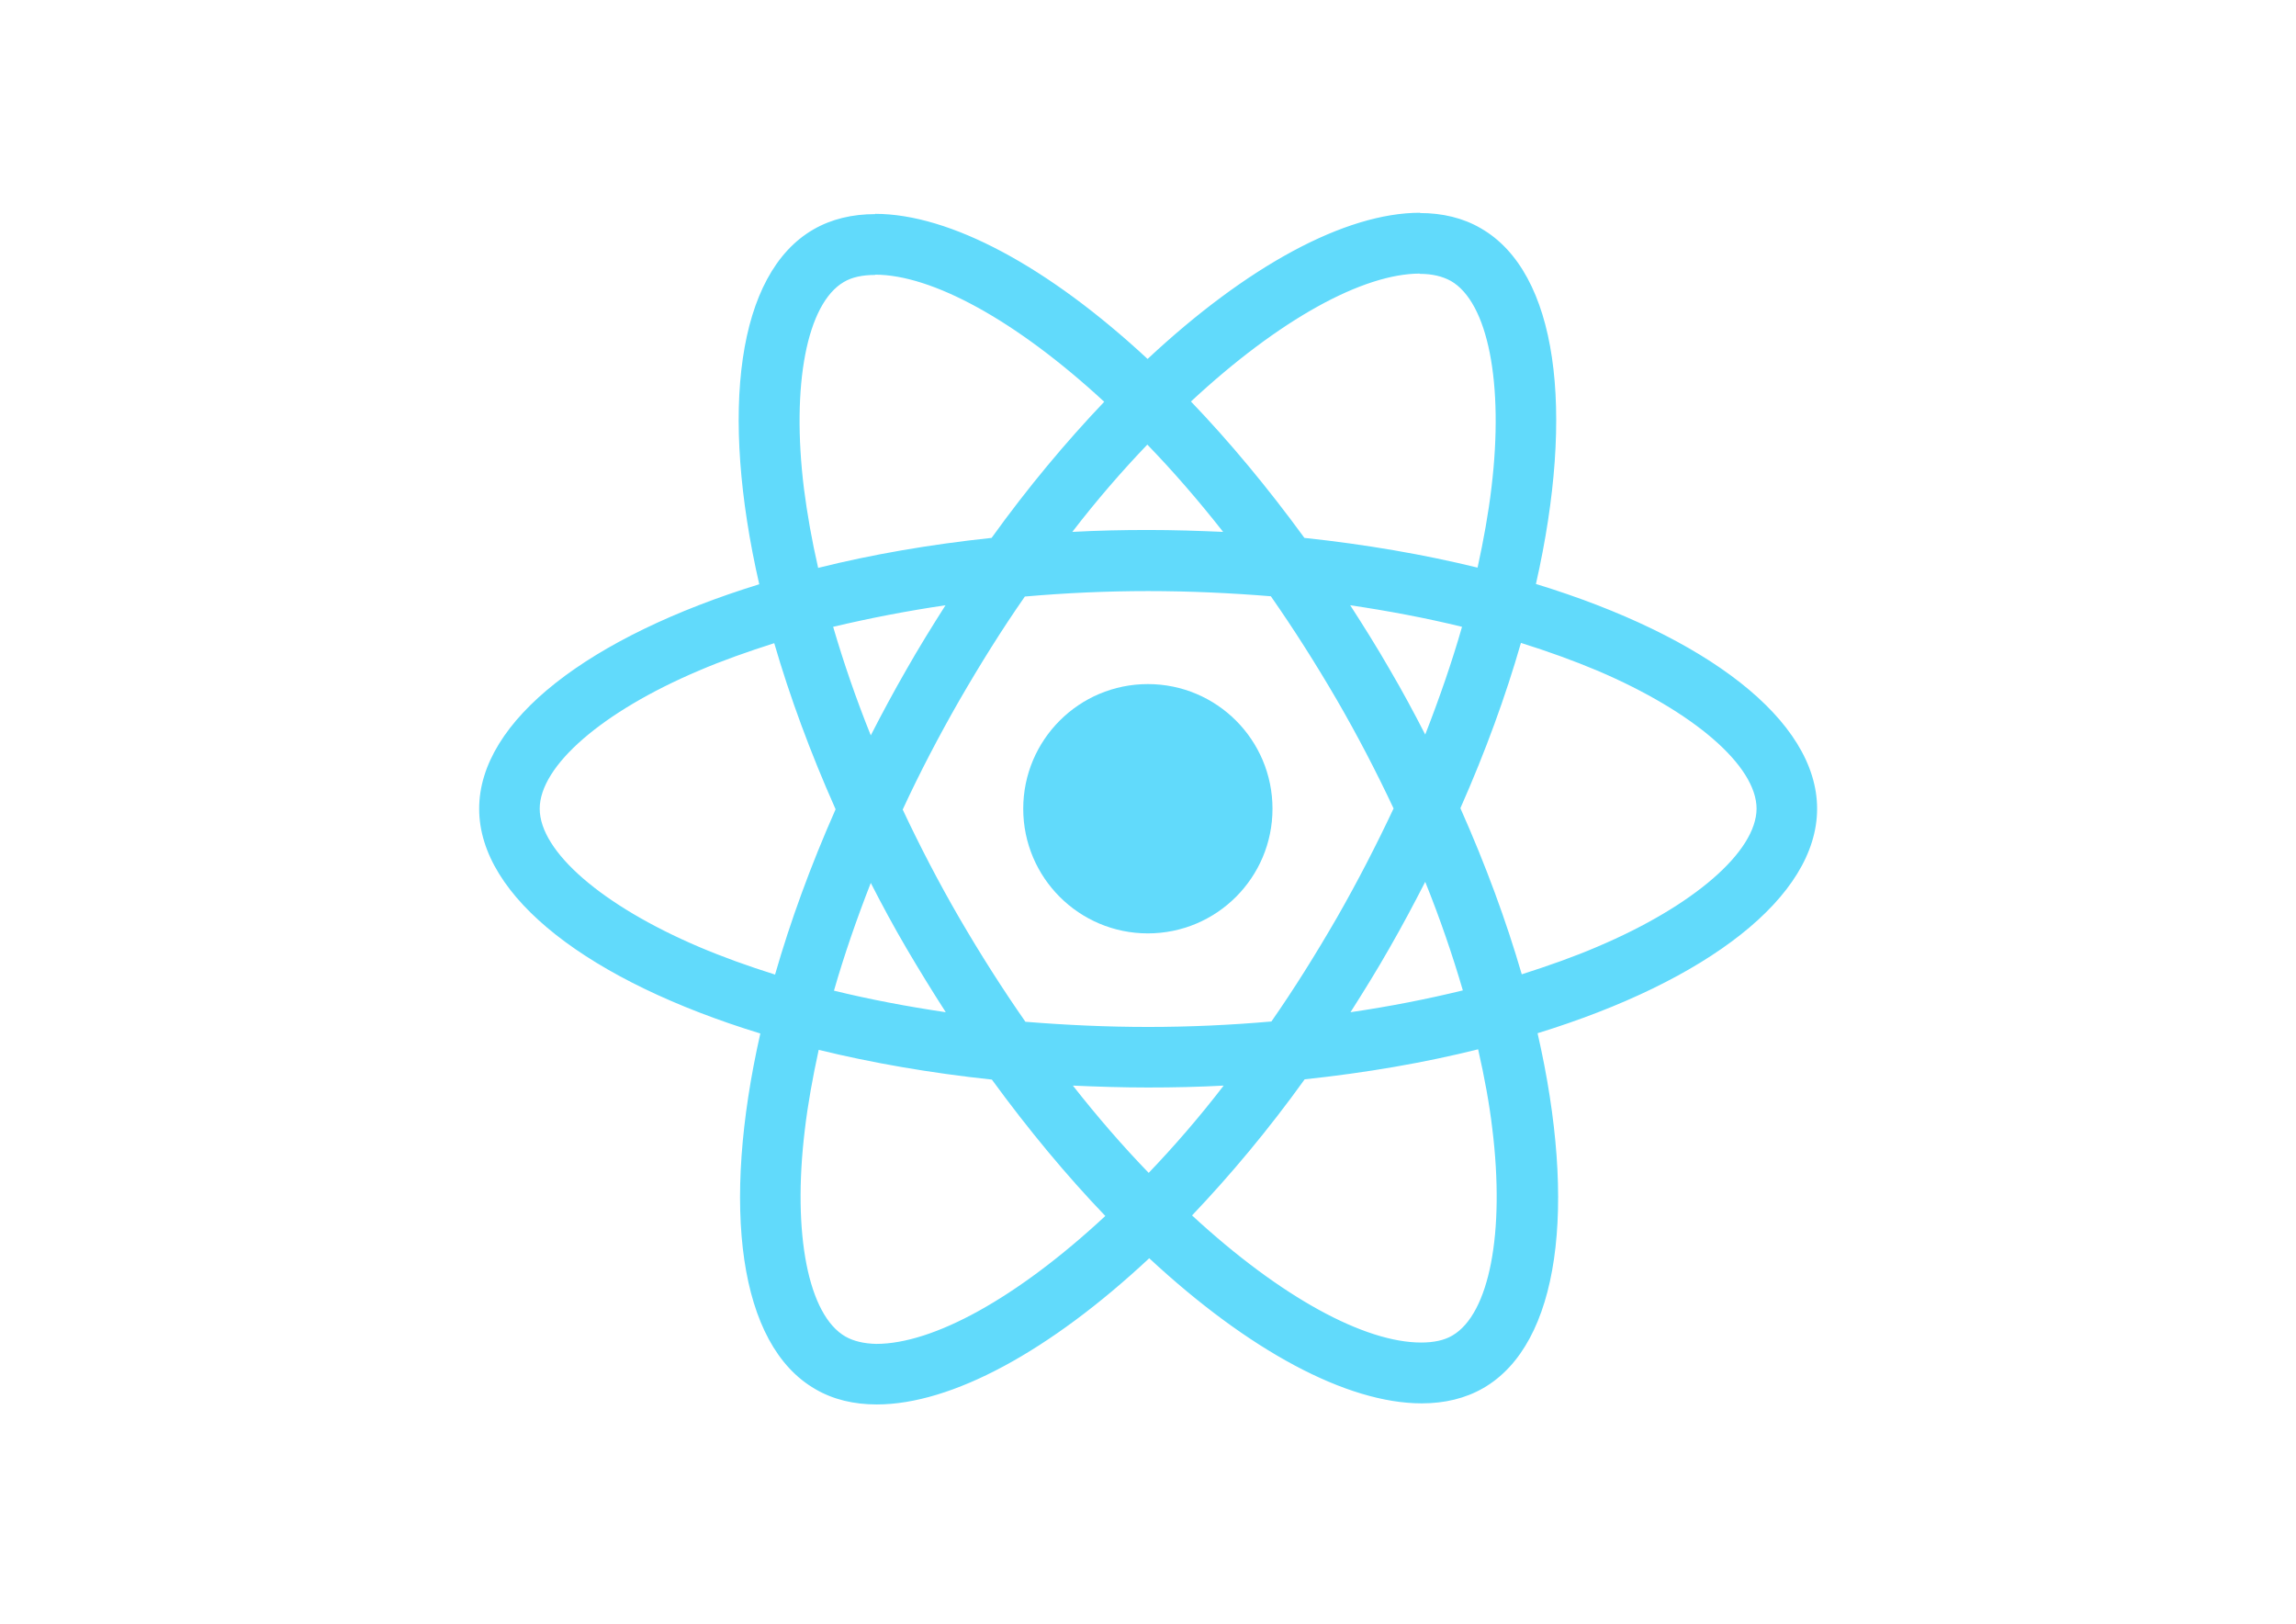
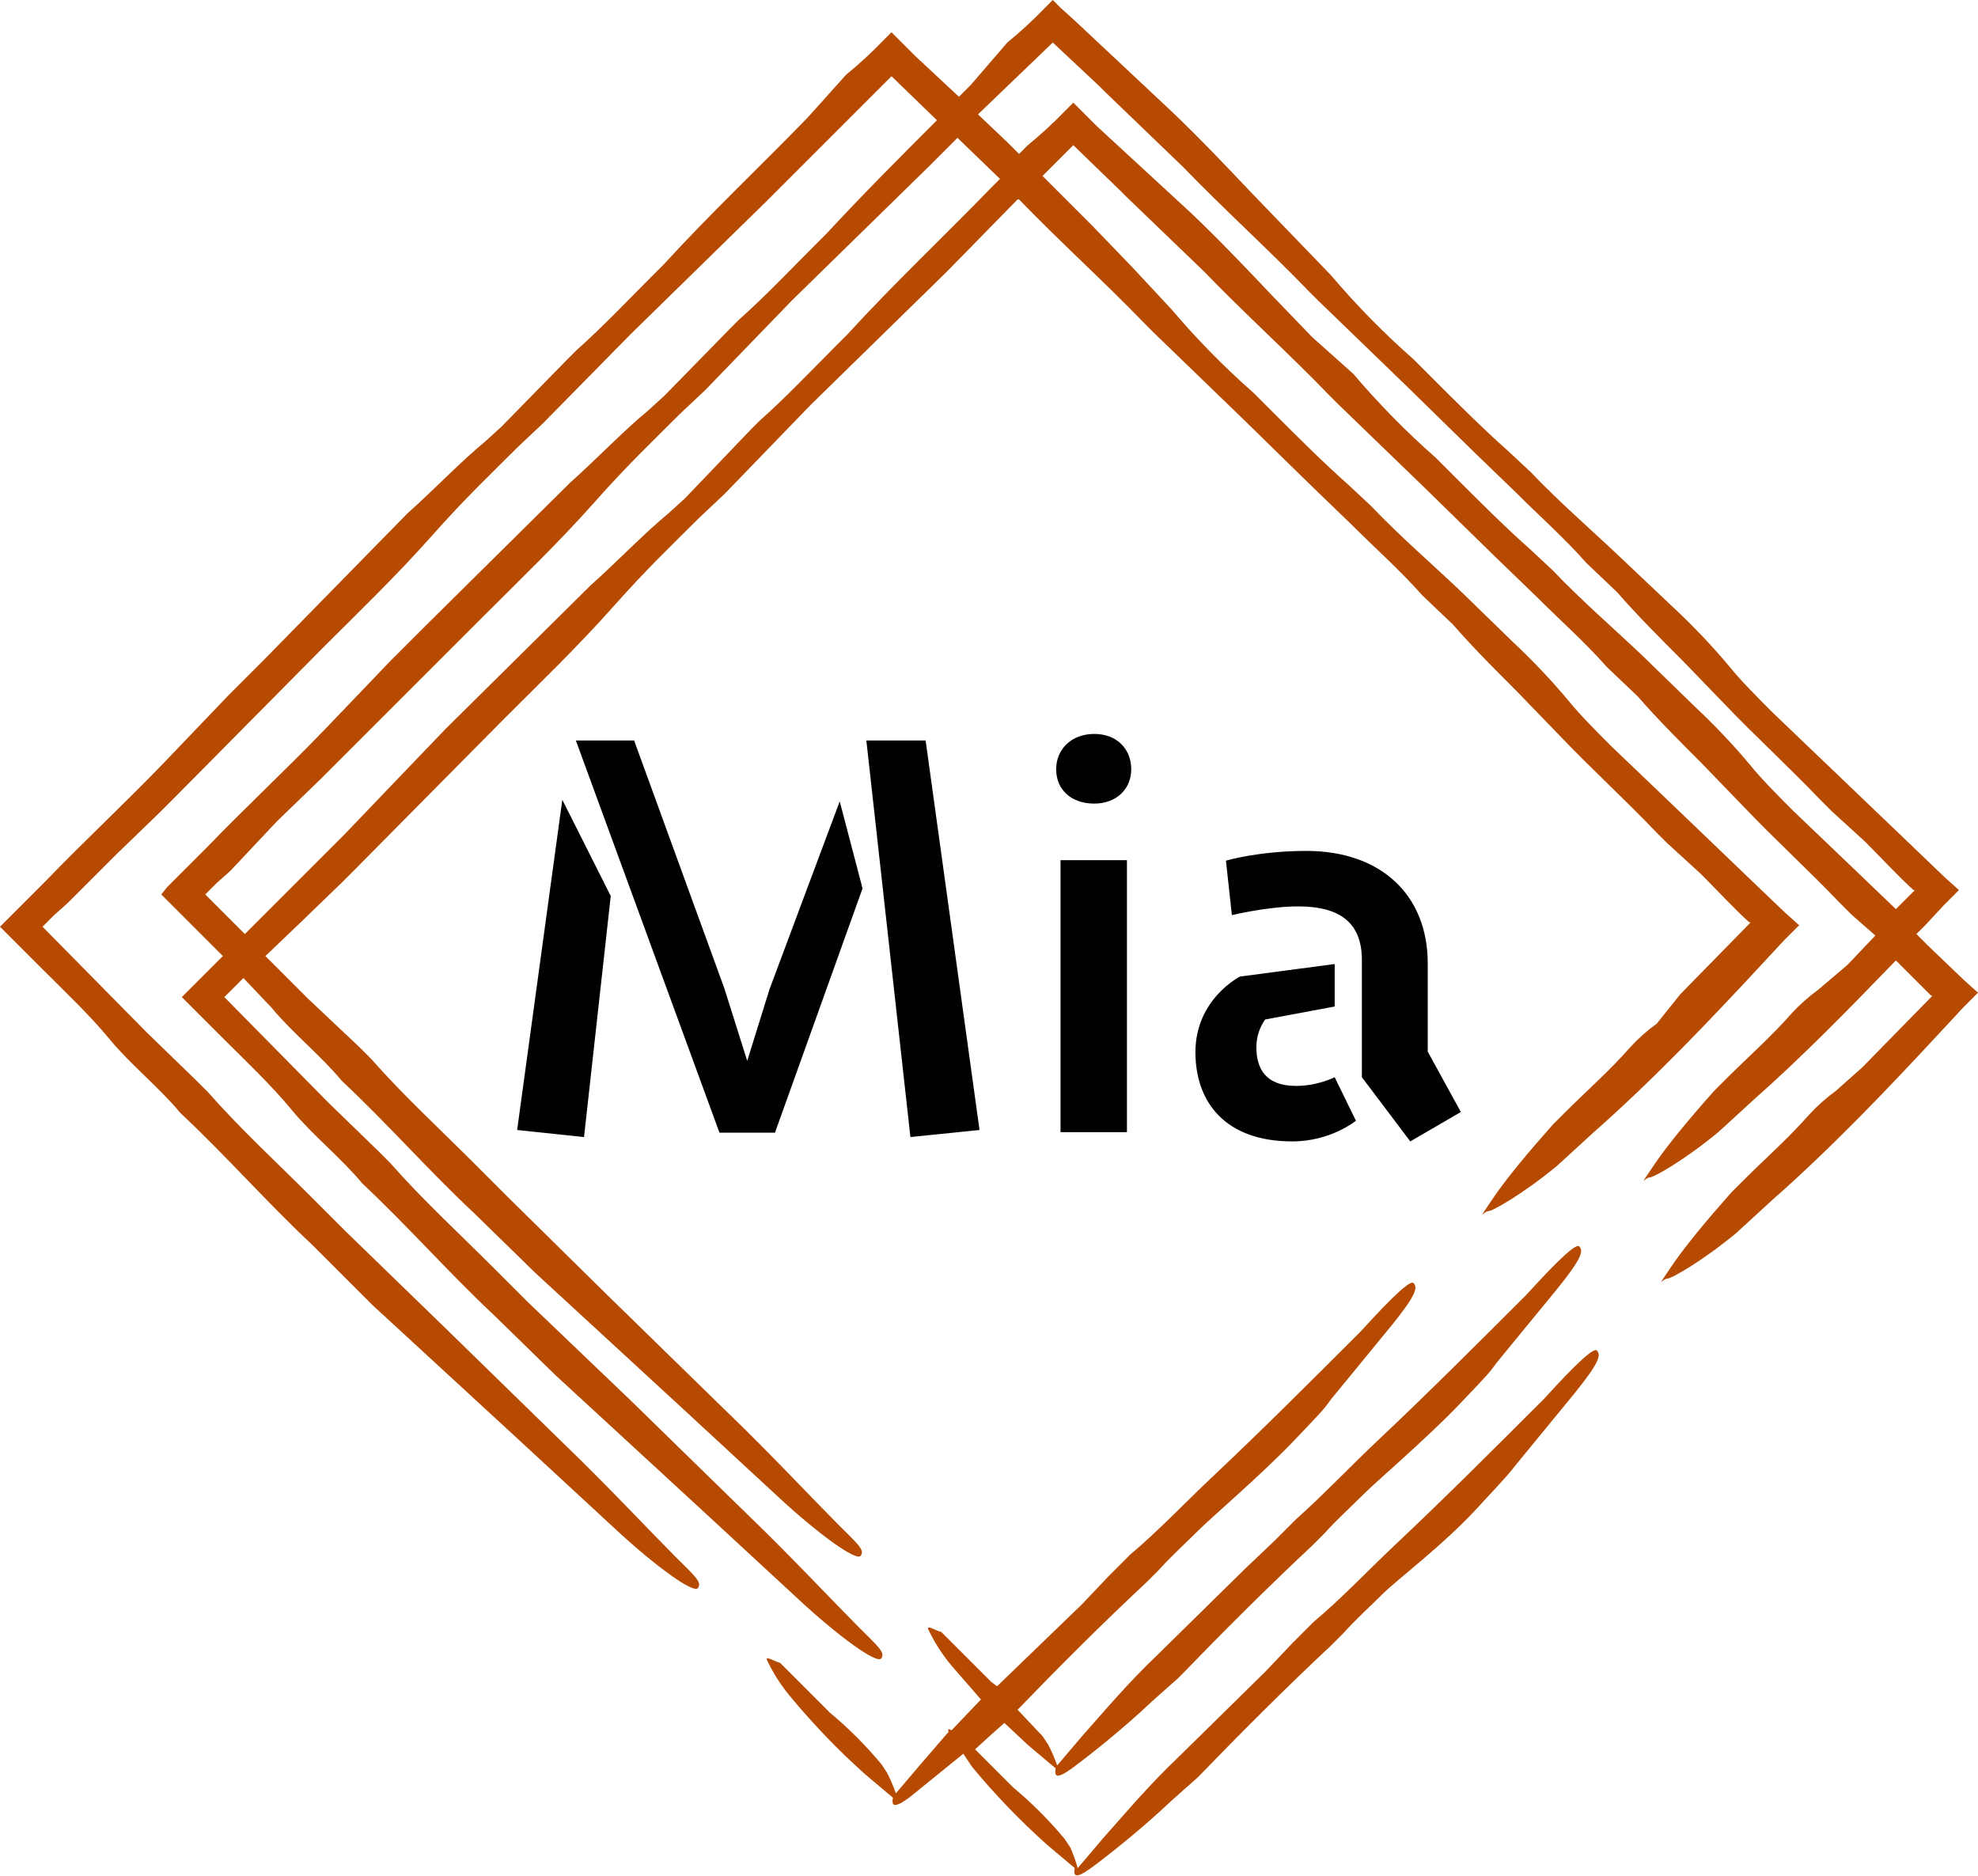
- <svg xmlns="http://www.w3.org/2000/svg" viewBox="0 0 841.9 595.3">
-   <g fill="#61DAFB">
-     <path d="M666.3 296.5c0-32.5-40.7-63.3-103.1-82.4 14.4-63.6 8-114.2-20.2-130.4-6.5-3.8-14.1-5.6-22.4-5.6v22.3c4.6 0 8.3.9 11.4 2.6 13.6 7.8 19.5 37.5 14.9 75.7-1.1 9.4-2.9 19.3-5.1 29.4-19.6-4.8-41-8.5-63.5-10.9-13.5-18.5-27.5-35.3-41.6-50 32.6-30.3 63.2-46.9 84-46.9V78c-27.5 0-63.5 19.6-99.9 53.6-36.4-33.8-72.4-53.2-99.9-53.2v22.3c20.7 0 51.4 16.5 84 46.6-14 14.7-28 31.4-41.3 49.9-22.6 2.4-44 6.1-63.6 11-2.3-10-4-19.7-5.2-29-4.7-38.2 1.1-67.9 14.6-75.8 3-1.8 6.9-2.6 11.5-2.6V78.5c-8.4 0-16 1.8-22.6 5.6-28.1 16.2-34.4 66.7-19.9 130.1-62.2 19.2-102.7 49.9-102.7 82.3 0 32.5 40.7 63.3 103.1 82.4-14.4 63.6-8 114.2 20.2 130.4 6.5 3.8 14.1 5.6 22.5 5.6 27.5 0 63.5-19.6 99.9-53.6 36.4 33.8 72.4 53.2 99.9 53.2 8.4 0 16-1.8 22.6-5.6 28.1-16.2 34.4-66.7 19.9-130.1 62-19.1 102.5-49.9 102.5-82.3zm-130.2-66.7c-3.7 12.9-8.3 26.2-13.5 39.5-4.1-8-8.4-16-13.1-24-4.6-8-9.5-15.8-14.4-23.4 14.2 2.1 27.9 4.7 41 7.9zm-45.8 106.5c-7.8 13.5-15.8 26.3-24.1 38.2-14.9 1.3-30 2-45.2 2-15.1 0-30.2-.7-45-1.9-8.3-11.9-16.4-24.6-24.2-38-7.6-13.1-14.5-26.4-20.8-39.8 6.2-13.4 13.2-26.8 20.7-39.9 7.8-13.5 15.8-26.3 24.1-38.2 14.9-1.3 30-2 45.2-2 15.1 0 30.2.7 45 1.9 8.3 11.9 16.4 24.6 24.2 38 7.6 13.1 14.5 26.4 20.8 39.8-6.3 13.4-13.2 26.8-20.7 39.9zm32.3-13c5.4 13.4 10 26.8 13.8 39.8-13.1 3.2-26.9 5.9-41.2 8 4.9-7.7 9.8-15.6 14.4-23.7 4.6-8 8.9-16.1 13-24.1zM421.2 430c-9.3-9.6-18.6-20.3-27.8-32 9 .4 18.2.7 27.5.7 9.4 0 18.7-.2 27.8-.7-9 11.7-18.3 22.4-27.5 32zm-74.4-58.9c-14.2-2.1-27.9-4.7-41-7.9 3.7-12.9 8.3-26.2 13.5-39.5 4.1 8 8.4 16 13.1 24 4.7 8 9.5 15.8 14.4 23.4zM420.7 163c9.3 9.6 18.6 20.3 27.8 32-9-.4-18.2-.7-27.5-.7-9.4 0-18.7.2-27.8.7 9-11.7 18.3-22.4 27.5-32zm-74 58.9c-4.9 7.7-9.8 15.6-14.4 23.7-4.6 8-8.9 16-13 24-5.4-13.4-10-26.8-13.8-39.8 13.1-3.1 26.9-5.8 41.2-7.9zm-90.5 125.2c-35.4-15.1-58.3-34.9-58.3-50.6 0-15.7 22.9-35.6 58.3-50.6 8.6-3.7 18-7 27.7-10.1 5.7 19.6 13.2 40 22.5 60.9-9.2 20.8-16.6 41.1-22.2 60.6-9.9-3.1-19.3-6.5-28-10.2zM310 490c-13.6-7.8-19.5-37.5-14.9-75.7 1.1-9.4 2.9-19.3 5.1-29.4 19.6 4.8 41 8.5 63.5 10.9 13.5 18.5 27.5 35.3 41.6 50-32.6 30.3-63.2 46.9-84 46.9-4.5-.1-8.3-1-11.3-2.7zm237.2-76.2c4.7 38.2-1.1 67.9-14.6 75.8-3 1.8-6.9 2.6-11.5 2.6-20.7 0-51.4-16.5-84-46.6 14-14.7 28-31.4 41.3-49.9 22.6-2.4 44-6.1 63.6-11 2.3 10.1 4.1 19.8 5.2 29.1zm38.5-66.7c-8.6 3.7-18 7-27.7 10.1-5.7-19.6-13.2-40-22.5-60.9 9.2-20.8 16.6-41.1 22.2-60.6 9.9 3.1 19.3 6.5 28.1 10.2 35.4 15.1 58.3 34.9 58.3 50.6-.1 15.7-23 35.6-58.4 50.6zM320.8 78.4z" />
-     <circle cx="420.9" cy="296.5" r="45.7" />
-     <path d="M520.5 78.1z" />
+ <svg xmlns="http://www.w3.org/2000/svg" version="1.1" height="236.604" width="249.565">
+   <defs id="SvgjsDefs6018" />
+   <g id="SvgjsG6019" rel="mainfill" name="main_text" transform="translate(60.78749,-97.1632)" fill="#000000">
+     <path d="M29.99 240.07L36.99 240.07L48.04 209.25L45.16 198.27L36.31 221.95L33.49 231.01L30.61 221.88L19.22 190.59L11.87 190.59ZM54.08 240.62L62.80 239.73L56.00 190.59L48.52 190.59ZM4.46 239.73L12.90 240.62L16.27 210.21L10.16 198.07ZM73.02 240L81.40 240L81.40 205.69L73.02 205.69ZM72.47 194.22C72.47 196.76 74.33 198.55 77.28 198.55C80.02 198.55 81.94 196.76 81.94 194.22C81.94 191.62 80.09 189.76 77.28 189.76C74.46 189.76 72.47 191.62 72.47 194.22ZM117.15 241.17L123.53 237.46L119.35 229.84L119.35 218.72C119.35 210.01 113.38 204.52 104.04 204.52C98.00 204.52 93.89 205.75 93.89 205.75L94.64 212.62C94.64 212.62 99.17 211.52 103.01 211.52C108.44 211.52 110.91 213.71 111.04 217.97L111.04 233.07ZM95.67 220.37C95.67 220.37 90.04 223.19 90.04 229.91C90.04 236.23 93.82 241.17 102.26 241.17C107.13 241.17 110.29 238.56 110.29 238.56L107.61 233.07C107.61 233.07 105.48 234.17 102.74 234.17C98.83 234.17 97.73 231.90 97.73 229.29C97.73 227.85 98.21 226.69 98.83 225.79L107.61 224.15L107.61 218.79Z" fill="#000000" style="fill: rgb(0, 0, 0);" />
+   </g>
+   <g id="SvgjsG6020" transform="translate(0,0) scale(1.85)" rel="mainfill" name="outline_container" fill="#B54A00">
+     <g fill="#B54A00">
+       <path d="M12.8 67.6l-.4.4.4.4 2.4 2.4c1.6 1.6 3.3 3.2 4.7 4.9s3.4 3.3 4.8 5c3.1 2.9 5.9 6.1 9 9l4.2 4.1 10.1 9.3 6.6 6.1c2.6 2.4 5.2 4.3 5.5 3.9s-.2-.8-1.6-2.2-4.8-5-7.3-7.4l-8.3-8.1-6.9-6.6-2.3-2.3c-2.4-2.4-4.9-4.7-7.1-7.2l-.8-.8-3.4-3.3-7.1-7.2.8-.8.5-.5 1.9 2c1.4 1.7 3.4 3.3 4.8 5 3.1 2.9 5.9 6.1 9 9l4.2 4.1 10.1 9.3 6.6 6.1c2.6 2.4 5.2 4.3 5.5 3.9s-.2-.8-1.6-2.2-4.8-5-7.3-7.4l-8.3-8.1-6.8-6.7-2.3-2.3c-2.4-2.4-4.9-4.7-7.1-7.2l-.8-.8-3.5-3.3-2.9-2.9 2.2-2.1 3-2.9 1-1L34.4 49c2.5-2.5 5-4.9 7.4-7.6s3.9-4.1 5.9-6.1l1.7-1.6 5.9-6.1 9.3-9.1 4.8-4.9h.1c2.8 2.9 5.8 5.6 8.6 8.5l.6.6 6 5.8 4.6 4.5 2.9 2.8c1.6 1.6 3.3 3.1 4.8 4.8l2.1 2c1.3 1.5 2.9 3.1 4.4 4.6l2.9 3c2.1 2.2 4.4 4.3 6.5 6.5l.8.8 2.3 2.1c1.1 1.1 2.3 2.4 3.3 3.3h.1l-4.8 4.9-1.6 2a12.2 12.2 0 0 0-1.8 1.6c-1.4 1.6-3 3-4.5 4.5l-.8.8c-1.6 1.8-3.2 3.7-4.2 5.2s-.5.7-.2.7 2.4-1.2 4.7-3.1l2.4-2.2c4.2-3.7 8-7.7 11.8-11.8l1.3-1.4 1-1-1-.9-2.3-2.2-4.9-4.7-4.6-4.4c-1-1-2.2-2.2-3-3.2a45.7 45.7 0 0 0-3.7-3.9l-3.6-3.5c-2-1.9-4.1-3.7-6.1-5.8L92 33.1c-1.8-1.6-3.5-3.3-5.3-5.1l-1.2-1.2a55.2 55.2 0 0 1-5.6-5.7l-2.7-2.9-2.7-2.8-3.4-3.4 2.1-2.1 3.2 3.1.4.4 5.3 5.1c2.8 2.9 5.8 5.6 8.6 8.5l.6.6 6 5.8 4.6 4.5 2.9 2.8c1.6 1.6 3.3 3.1 4.8 4.8l2.1 2c1.3 1.5 2.9 3.1 4.4 4.6l2.9 3c2.1 2.2 4.4 4.3 6.5 6.5l.8.8 1.6 1.4-1.9 2-2 1.7a12.2 12.2 0 0 0-1.8 1.6c-1.4 1.6-3 3-4.5 4.5l-.8.8c-1.6 1.8-3.2 3.7-4.2 5.2s-.5.7-.2.7 2.4-1.2 4.7-3.1l2.4-2.2c3.4-3 6.5-6.2 9.7-9.5l2.4 2.4h.1l-4.8 4.9-1.8 1.6a12.2 12.2 0 0 0-1.8 1.6c-1.4 1.6-3 3-4.5 4.5l-.8.8c-1.6 1.8-3.2 3.7-4.2 5.2s-.5.7-.2.7 2.4-1.2 4.7-3.1l2.4-2.2c4.2-3.7 8-7.7 11.8-11.8l1.3-1.4 1-1-1-.9-2.4-2.3-.8-.8.6-.6 1.3-1.4 1-1-1-.9-2.4-2.3-4.7-4.5-4.6-4.4c-1-1-2.2-2.2-3-3.2a45.2 45.2 0 0 0-3.7-3.9l-3.7-3.5c-2-1.9-4.1-3.7-6.1-5.8l-1.5-1.4c-1.8-1.6-3.5-3.3-5.3-5.1l-1.2-1.2a54.4 54.4 0 0 1-5.6-5.7L88.1 16l-2.7-2.8c-1.8-1.9-3.7-3.9-5.6-5.7l-6.4-6-1.1-1-.5-.5-.5.5a29.1 29.1 0 0 1-2.6 2.4l-2.5 2.9-.8.8-3-2.8-1.1-1.1-.5-.5-.5.5a29.3 29.3 0 0 1-2.6 2.4L55.1 8c-3.2 3.3-6.7 6.6-9.8 10l-.8.8c-1.7 1.7-3.4 3.5-5.2 5.1l-.6.6-4.5 4.6-1.1 1c-1.7 1.4-3.5 3.3-5.3 4.9L18 45l-2.4 2.4-4.5 4.7c-2.6 2.7-5.4 5.3-8 8L.4 62.8l-.4.4.4.4L2.8 66c1.6 1.6 3.3 3.2 4.7 4.9s3.4 3.3 4.8 5c3.1 2.9 5.9 6.1 9 9l4.1 4.1 10.1 9.3 6.6 6.1c2.6 2.4 5.2 4.3 5.5 3.9s-.2-.8-1.6-2.2-4.8-5-7.3-7.4l-8.3-8.1-6.8-6.6-2.3-2.3c-2.4-2.4-4.9-4.7-7.1-7.2l-.8-.8-3.4-3.3-7.1-7.2.8-.8.9-.8 3.3-3.3 3-2.9 1-1L22 44.2c2.5-2.5 5-4.9 7.4-7.6s3.9-4.1 5.9-6.1l1.7-1.6 6-6.1 9.3-9.1 8.5-8.5 3.1 3c-2.5 2.5-5.1 5.1-7.5 7.7l-.8.8c-1.7 1.7-3.4 3.5-5.2 5.1l-.6.6-4.5 4.6-1.1 1c-1.7 1.4-3.5 3.3-5.3 4.9L29 42.7l-2.4 2.4-4.5 4.7c-2.6 2.7-5.4 5.3-8 8l-2.7 2.7-.4.5.4.4 2.4 2.4 1.4 1.4zm59-64.7l3.2 3 .4.4 5.3 5.1c2.8 2.9 5.8 5.6 8.6 8.5l.6.6 6 5.8 4.6 4.5 2.9 2.8c1.6 1.6 3.3 3.1 4.8 4.8l2.1 2c1.3 1.5 2.9 3.1 4.4 4.6l2.9 3c2.1 2.2 4.4 4.3 6.5 6.5l.8.8 2.3 2.1c1.1 1.1 2.3 2.4 3.3 3.3h.1l-1.3 1.3-2.4-2.3-4.6-4.4c-1-1-2.2-2.2-3-3.2a45 45 0 0 0-3.7-3.9l-3.6-3.5c-2-1.9-4.1-3.7-6.1-5.8l-1.5-1.4c-1.8-1.6-3.5-3.3-5.3-5.1l-1.2-1.2a54.7 54.7 0 0 1-5.6-5.7L89.5 23l-2.7-2.8c-1.8-1.9-3.7-3.9-5.6-5.7l-6.4-5.9-1.1-1.1-.5-.5-.5.5a29.2 29.2 0 0 1-2.6 2.4l-.6.6-.8-.8-2-1.9zM14 61l.8-.8.9-.8 3.2-3.4 3-2.9 1-1 10.2-10.2c2.5-2.5 5-4.9 7.4-7.6s3.9-4.1 5.9-6.1l1.7-1.6 5.9-6.1 9.3-9.1 2-2 2.9 2.8-.6.6c-3.2 3.3-6.7 6.6-9.8 10l-.8.8c-1.7 1.7-3.4 3.5-5.2 5.1l-.6.6-4.5 4.7-1.1 1c-1.7 1.4-3.5 3.3-5.3 4.9l-9.9 9.8-2.4 2.5-4.5 4.7-6.8 6.8z" fill="#B54A00" style="fill: rgb(181, 74, 0);" />
+       <path d="M100.7 102.9c.9-1 2-2.1 2.6-2.9l4.1-5c1.7-2.1 1.8-2.6 1.5-2.9s-2.5 2.1-3.6 3.3c-3.4 3.4-6.8 6.8-10.2 10-1.8 1.7-3.7 3.7-5.5 5.2l-1.5 1.5-1.8 1.9-5.9 5.8c-2.1 2-3.6 3.8-5.2 5.6l-1.7 2a11 11 0 0 0-.5-1.4l-.4-.6a27.4 27.4 0 0 0-3.5-3.5l-1.2-1.2-1.4-1.4 1.1-1 .9-.8 1.6 1.5 1.9 1.6c-.1.5 0 .8 1.1 0s3.5-2.7 5.5-4.6l1.8-1.6c3-3.1 6-6.1 9.1-9l.8-.8c.9-1 1.8-1.8 2.7-2.7s4.3-3.8 6.5-6.1 2-2.1 2.6-2.9l4.1-5c1.7-2.1 1.8-2.6 1.5-2.9s-2.5 2.1-3.6 3.3c-3.4 3.4-6.8 6.8-10.2 10-1.8 1.7-3.7 3.7-5.5 5.3l-1.5 1.5-2 1.9-5.9 5.8c-2.1 2-3.6 3.8-5.2 5.6l-1.7 2a11.4 11.4 0 0 0-.6-1.4l-.4-.6-1.7-1.8c2.9-3 5.8-5.9 8.8-8.7l.8-.8c.9-1 1.8-1.8 2.7-2.7s4.3-3.8 6.5-6.1 2-2.1 2.6-2.9l4.1-5c1.7-2.1 1.8-2.6 1.5-2.9s-2.5 2.1-3.6 3.3c-3.4 3.4-6.8 6.8-10.2 10-1.8 1.7-3.7 3.7-5.5 5.2l-1.5 1.5-1.8 1.9L68 115l-.4-.3-1.2-1.2-2.2-2.2c-.4-.1-1-.5-.9-.2a11.6 11.6 0 0 0 1.6 2.5l2 2.3-2 2.1c-.2-.1-.3-.1-.2.1l-1.9 2.2-1.7 2a11.5 11.5 0 0 0-.6-1.4l-.4-.6a27.3 27.3 0 0 0-3.5-3.5l-1.2-1.2-2.2-2.2c-.4-.1-1-.5-.9-.2a11.7 11.7 0 0 0 1.6 2.5A48.9 48.9 0 0 0 59 121l1.9 1.6c-.1.5 0 .8 1.1 0l3.7-3 .6.9a48.9 48.9 0 0 0 5.1 5.3l1.9 1.6c-.1.5 0 .8 1.1 0s3.5-2.7 5.5-4.6l1.8-1.6c3-3.1 6-6.1 9.1-9l.8-.8c.9-1 1.8-1.8 2.7-2.7s4.2-3.4 6.4-5.8z" fill="#B54A00" style="fill: rgb(181, 74, 0);" />
+     </g>
  </g>
</svg>
